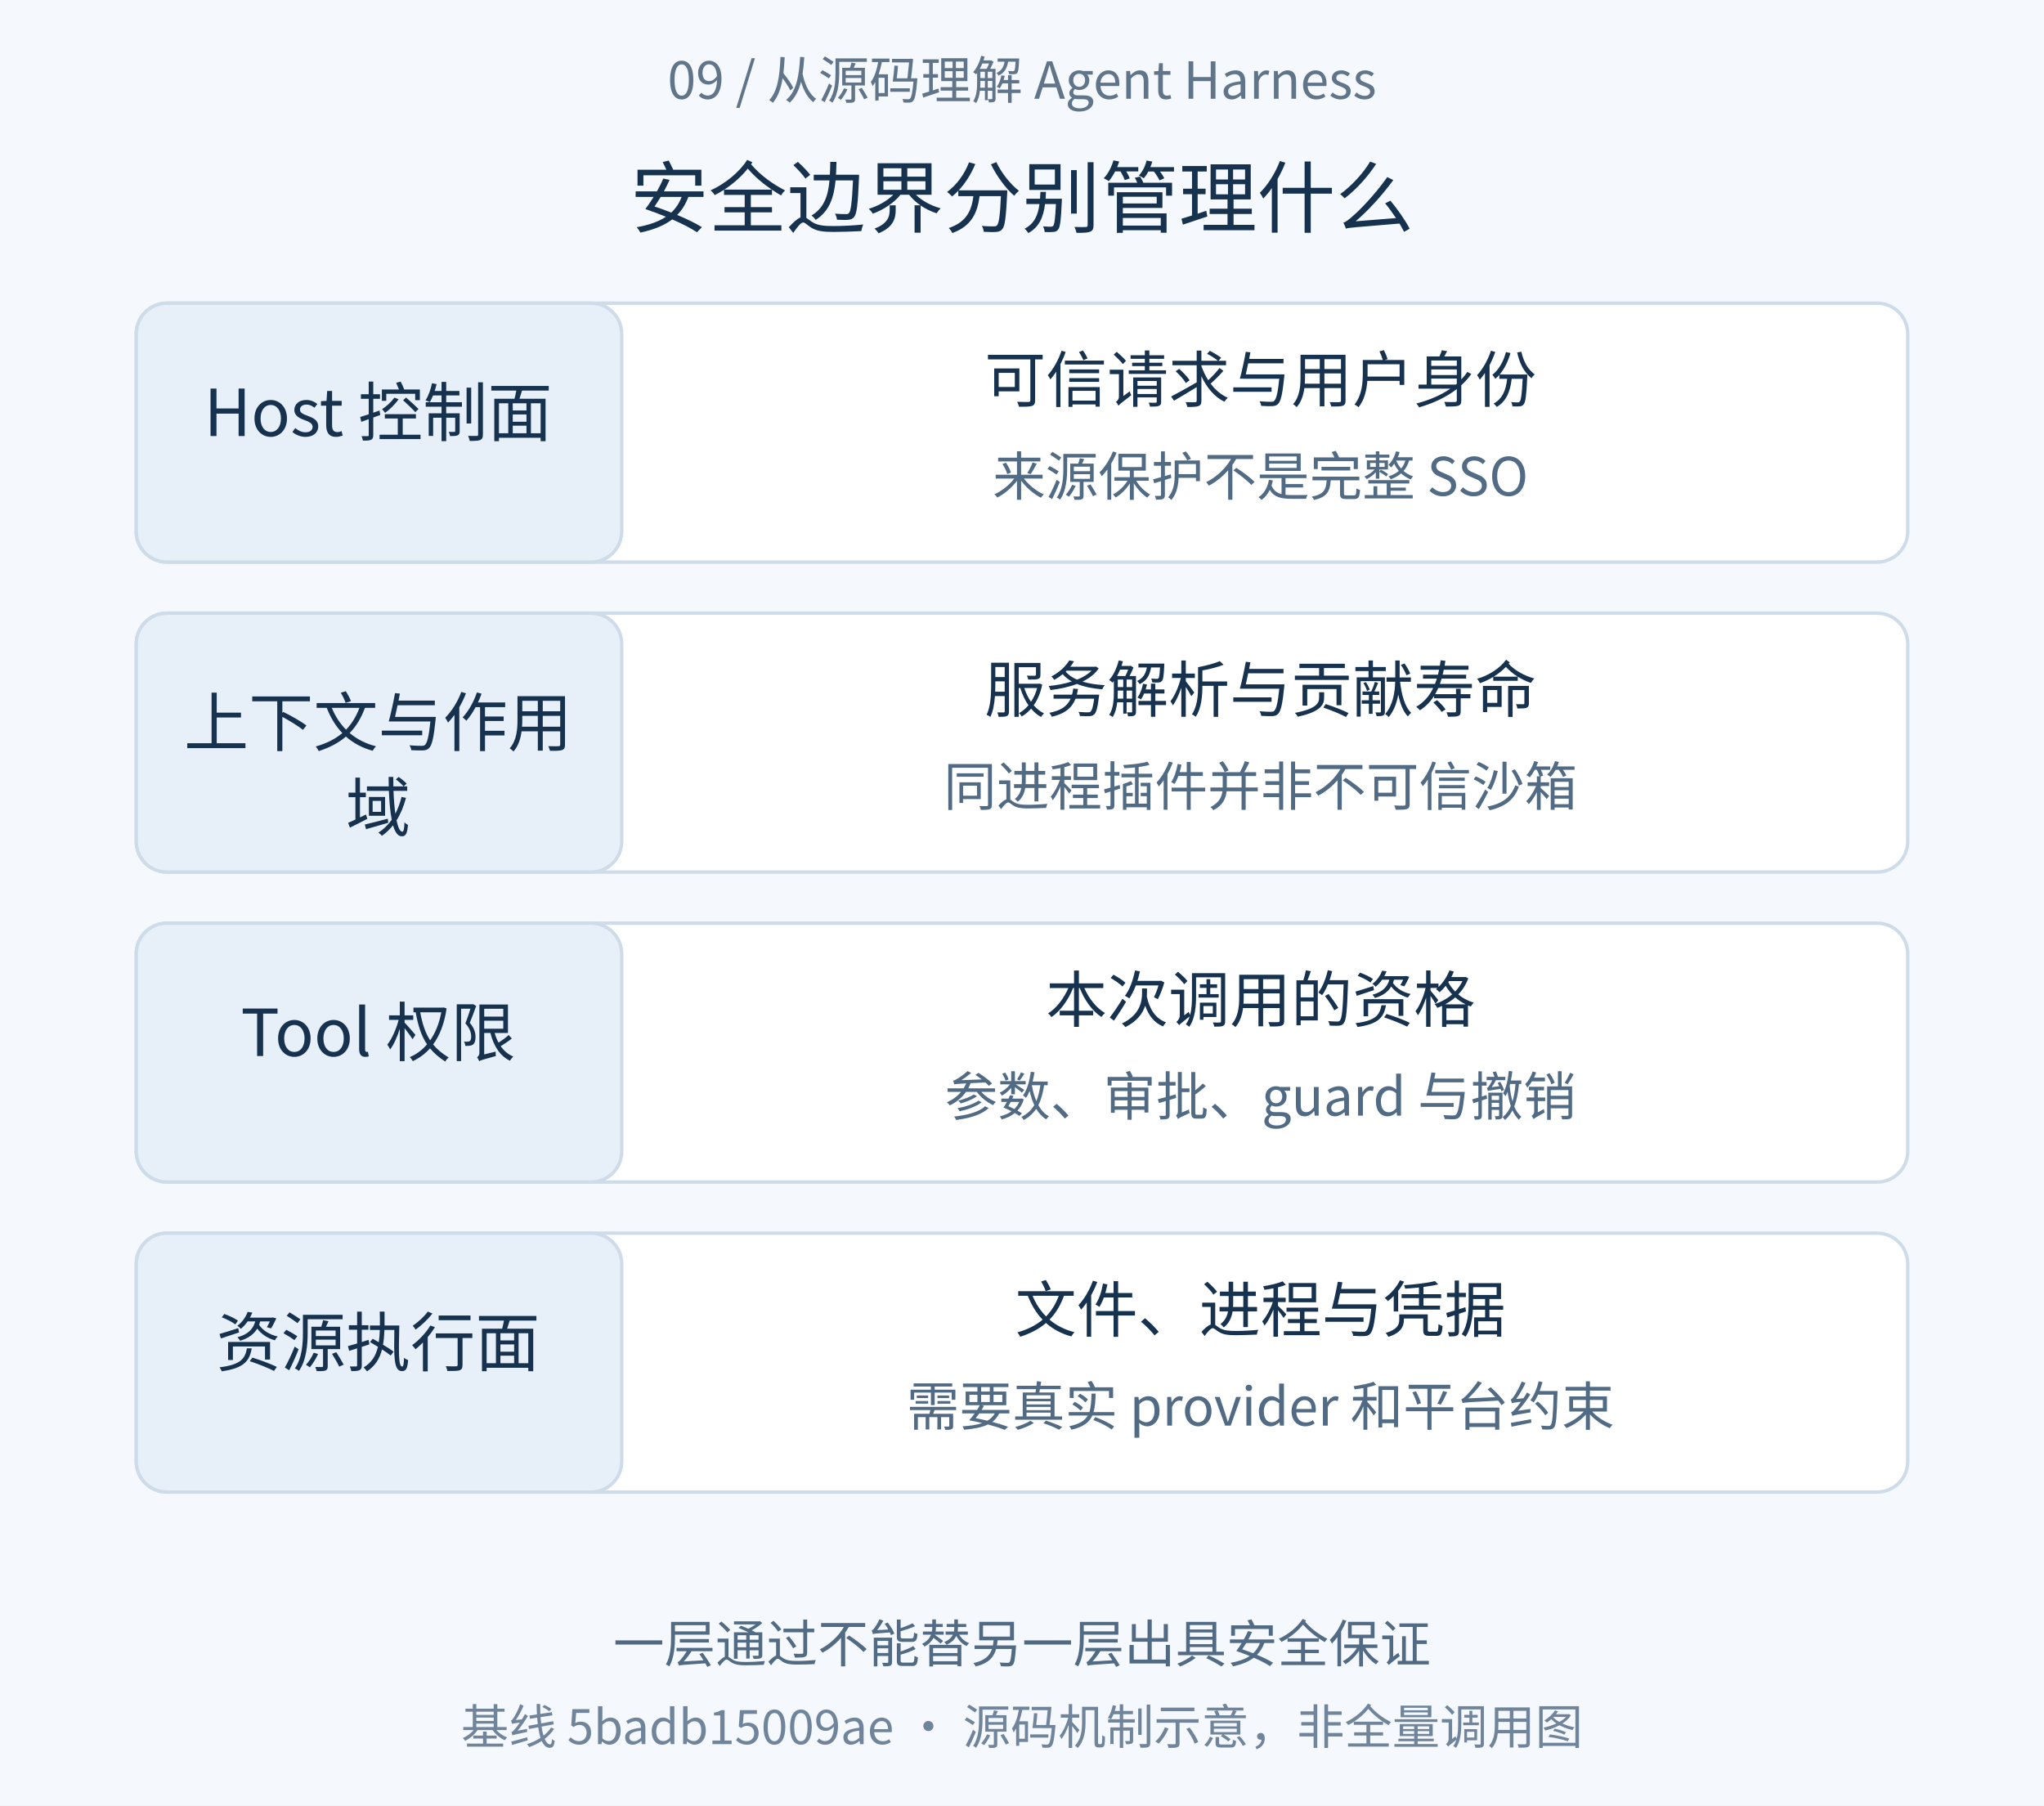
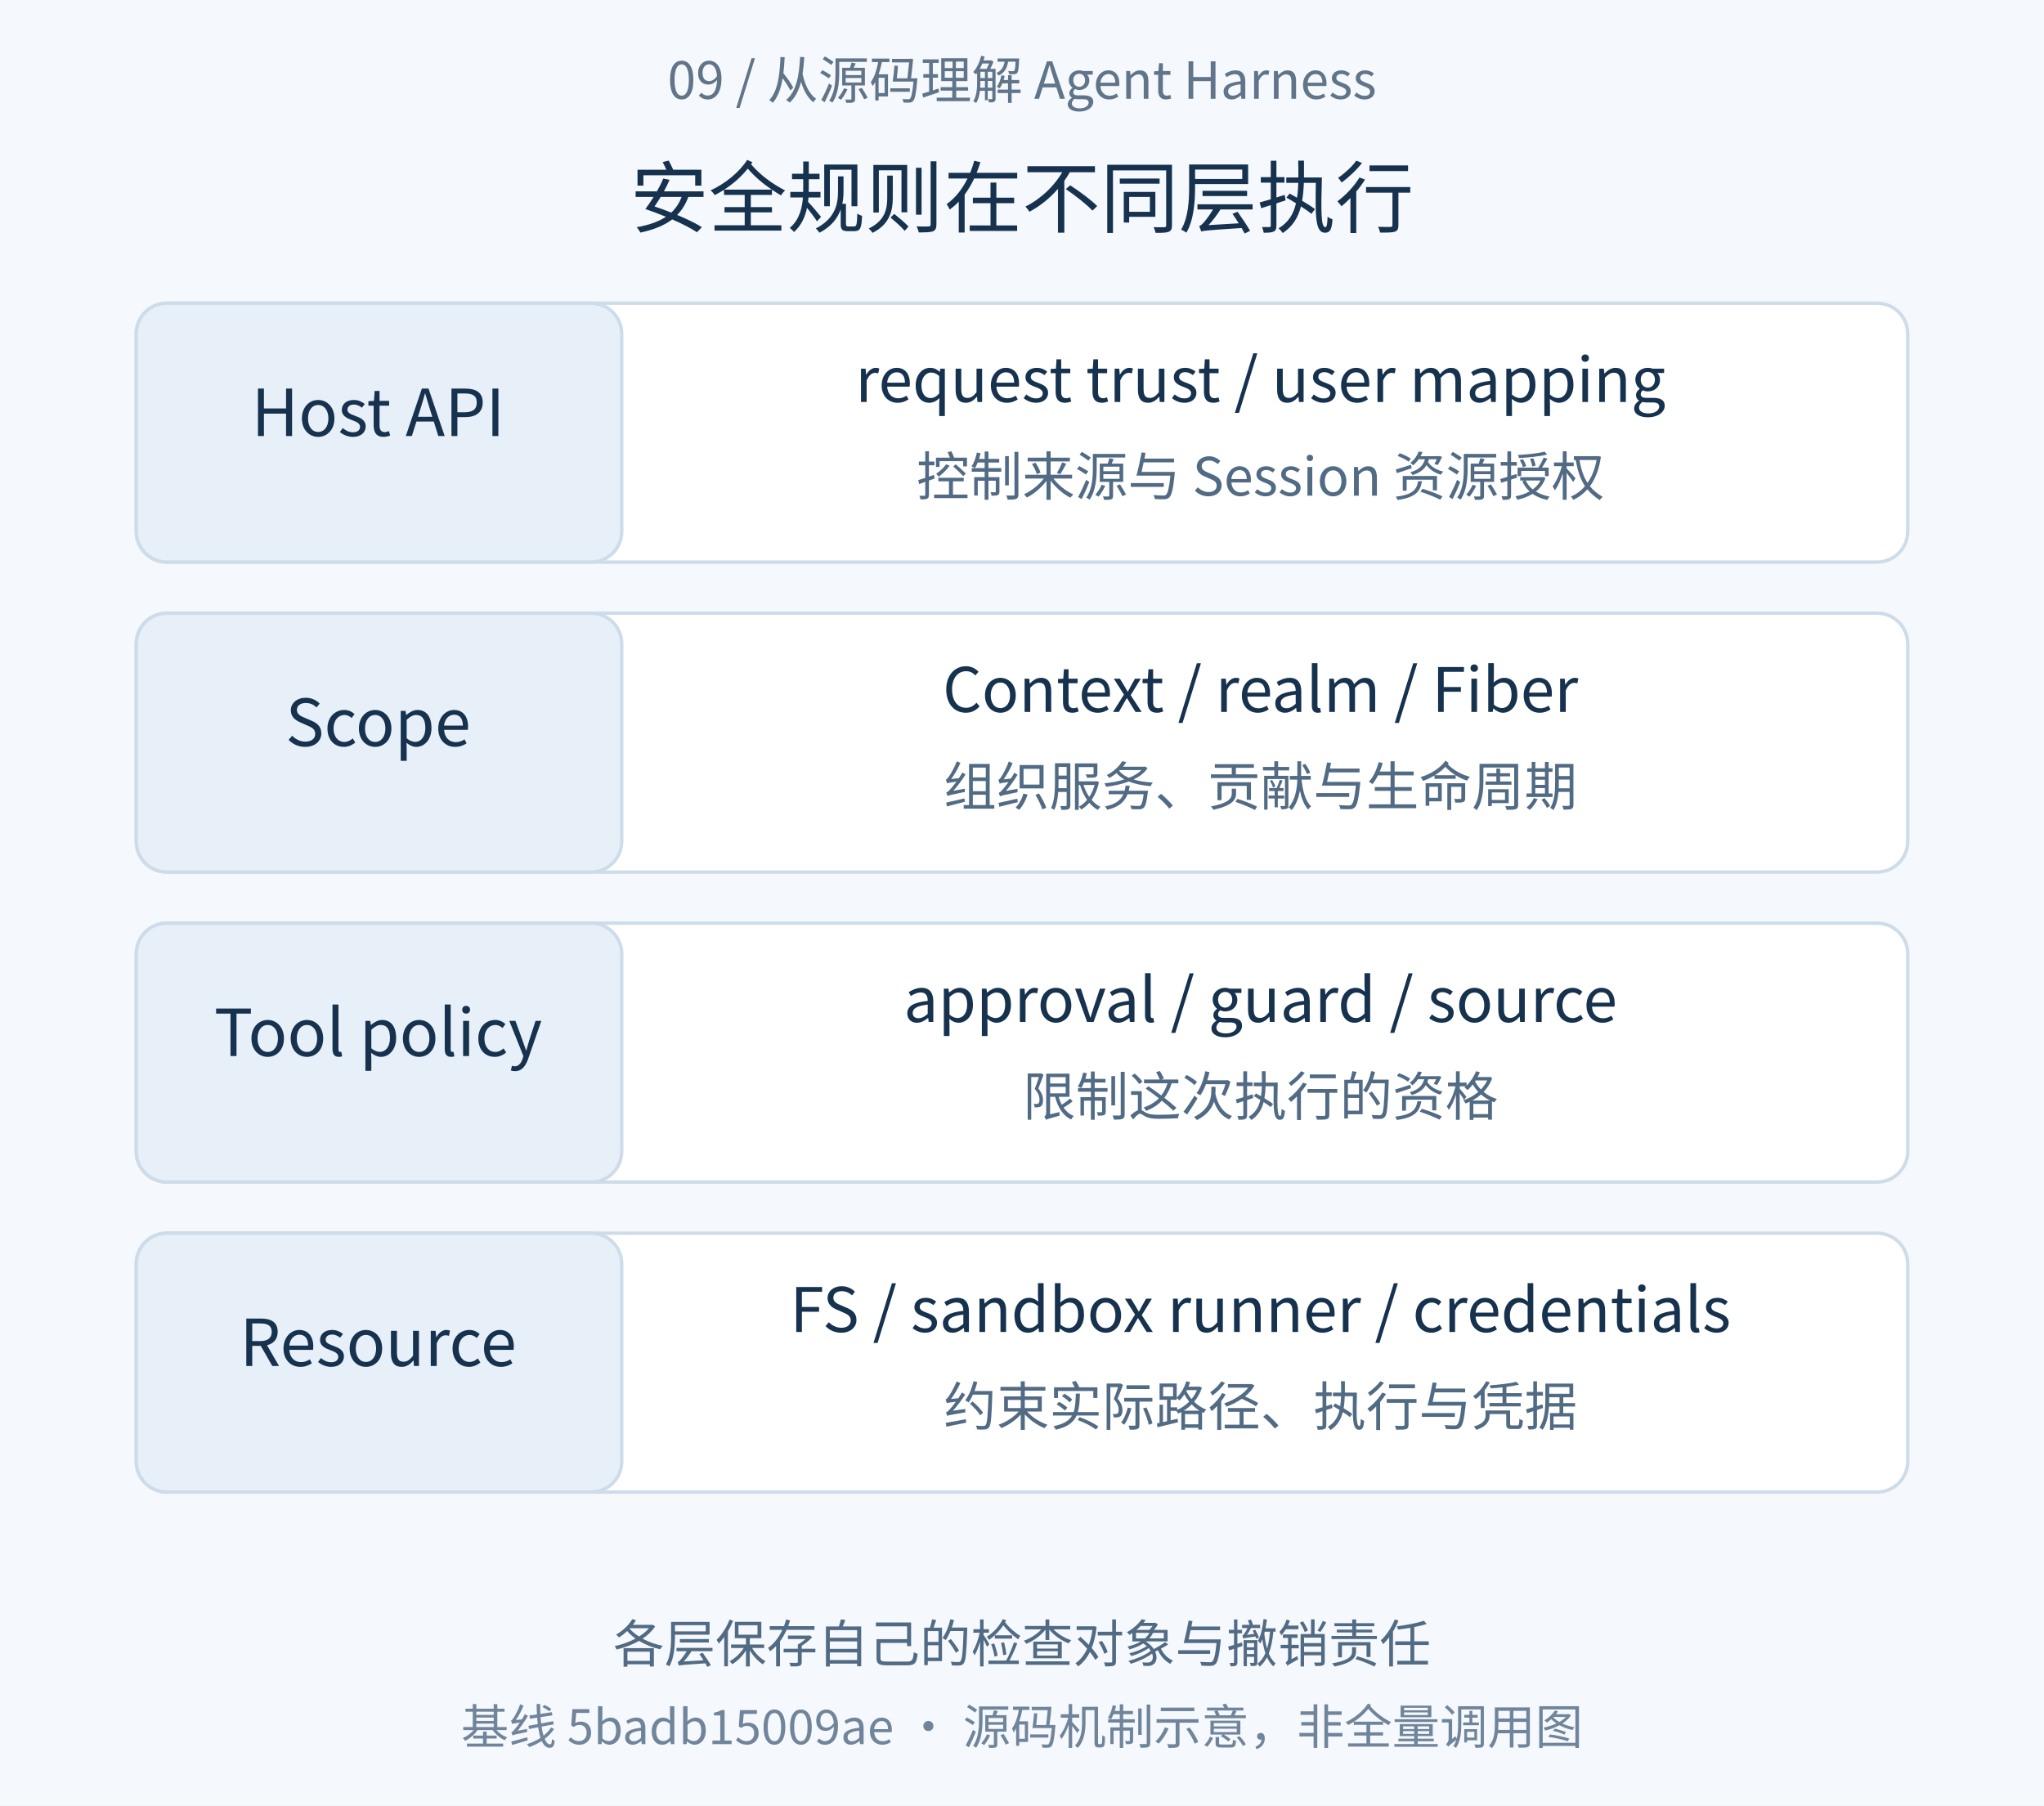
<svg xmlns="http://www.w3.org/2000/svg" width="1200" height="1060" viewBox="0 0 1200 1060">
  <rect width="100%" height="100%" fill="#f5f8fc" />
  <text x="600" y="58" text-anchor="middle" font-family="Heiti SC, PingFang SC, Noto Sans CJK SC, sans-serif" font-size="30" fill="#61758a">09 / 从源码理解 Agent Harness</text>
-   <text x="600" y="133" text-anchor="middle" font-family="Heiti SC, PingFang SC, Noto Sans CJK SC, sans-serif" font-size="46" fill="#16324e">安全边界分别管理什么</text>
+   <text x="600" y="133" text-anchor="middle" font-family="Heiti SC, PingFang SC, Noto Sans CJK SC, sans-serif" font-size="46" fill="#16324e">安全规则在不同层执行</text>
  <rect x="80" y="178" width="1040" height="152" rx="18" fill="#ffffff" stroke="#cedcea" stroke-width="2" />
  <rect x="80" y="178" width="285" height="152" rx="18" fill="#e7eff9" stroke="#cedcea" stroke-width="2" />
-   <text x="222" y="256" text-anchor="middle" font-family="Heiti SC, PingFang SC, Noto Sans CJK SC, sans-serif" font-size="38" fill="#16324e">Host 控制面</text>
-   <text x="740" y="236" text-anchor="middle" font-family="Heiti SC, PingFang SC, Noto Sans CJK SC, sans-serif" font-size="36" fill="#16324e">可信请求与用户身份</text>
-   <text x="740" y="291" text-anchor="middle" font-family="Heiti SC, PingFang SC, Noto Sans CJK SC, sans-serif" font-size="31" fill="#526b85">来源保护不是完整 SSO</text>
+   <text x="222" y="256" text-anchor="middle" font-family="Heiti SC, PingFang SC, Noto Sans CJK SC, sans-serif" font-size="38" fill="#16324e">Host API</text>
+   <text x="740" y="236" text-anchor="middle" font-family="Heiti SC, PingFang SC, Noto Sans CJK SC, sans-serif" font-size="36" fill="#16324e">request trust / user mapping</text>
+   <text x="740" y="291" text-anchor="middle" font-family="Heiti SC, PingFang SC, Noto Sans CJK SC, sans-serif" font-size="31" fill="#526b85">控制来源与 Session 资源授权</text>
  <rect x="80" y="360" width="1040" height="152" rx="18" fill="#ffffff" stroke="#cedcea" stroke-width="2" />
  <rect x="80" y="360" width="285" height="152" rx="18" fill="#e7eff9" stroke="#cedcea" stroke-width="2" />
-   <text x="222" y="438" text-anchor="middle" font-family="Heiti SC, PingFang SC, Noto Sans CJK SC, sans-serif" font-size="38" fill="#16324e">上下文与作用</text>
-   <text x="222" y="488" text-anchor="middle" font-family="Heiti SC, PingFang SC, Noto Sans CJK SC, sans-serif" font-size="38" fill="#16324e">域</text>
-   <text x="740" y="418" text-anchor="middle" font-family="Heiti SC, PingFang SC, Noto Sans CJK SC, sans-serif" font-size="36" fill="#16324e">服务解析与贡献寿命</text>
-   <text x="740" y="473" text-anchor="middle" font-family="Heiti SC, PingFang SC, Noto Sans CJK SC, sans-serif" font-size="31" fill="#526b85">同进程插件并非不可信沙箱</text>
+   <text x="222" y="438" text-anchor="middle" font-family="Heiti SC, PingFang SC, Noto Sans CJK SC, sans-serif" font-size="38" fill="#16324e">Scope</text>
+   <text x="740" y="418" text-anchor="middle" font-family="Heiti SC, PingFang SC, Noto Sans CJK SC, sans-serif" font-size="36" fill="#16324e">Context / realm / Fiber</text>
+   <text x="740" y="473" text-anchor="middle" font-family="Heiti SC, PingFang SC, Noto Sans CJK SC, sans-serif" font-size="31" fill="#526b85">组织服务、贡献与生命周期</text>
  <rect x="80" y="542" width="1040" height="152" rx="18" fill="#ffffff" stroke="#cedcea" stroke-width="2" />
  <rect x="80" y="542" width="285" height="152" rx="18" fill="#e7eff9" stroke="#cedcea" stroke-width="2" />
-   <text x="222" y="620" text-anchor="middle" font-family="Heiti SC, PingFang SC, Noto Sans CJK SC, sans-serif" font-size="38" fill="#16324e">Tool 权限</text>
-   <text x="740" y="600" text-anchor="middle" font-family="Heiti SC, PingFang SC, Noto Sans CJK SC, sans-serif" font-size="36" fill="#16324e">本次调用的资格</text>
-   <text x="740" y="655" text-anchor="middle" font-family="Heiti SC, PingFang SC, Noto Sans CJK SC, sans-serif" font-size="31" fill="#526b85">参数、审批、guard 与撤销</text>
+   <text x="222" y="620" text-anchor="middle" font-family="Heiti SC, PingFang SC, Noto Sans CJK SC, sans-serif" font-size="38" fill="#16324e">Tool policy</text>
+   <text x="740" y="600" text-anchor="middle" font-family="Heiti SC, PingFang SC, Noto Sans CJK SC, sans-serif" font-size="36" fill="#16324e">approval / guard / source</text>
+   <text x="740" y="655" text-anchor="middle" font-family="Heiti SC, PingFang SC, Noto Sans CJK SC, sans-serif" font-size="31" fill="#526b85">限制这次执行的资格</text>
  <rect x="80" y="724" width="1040" height="152" rx="18" fill="#ffffff" stroke="#cedcea" stroke-width="2" />
  <rect x="80" y="724" width="285" height="152" rx="18" fill="#e7eff9" stroke="#cedcea" stroke-width="2" />
-   <text x="222" y="802" text-anchor="middle" font-family="Heiti SC, PingFang SC, Noto Sans CJK SC, sans-serif" font-size="38" fill="#16324e">资源执行面</text>
-   <text x="740" y="782" text-anchor="middle" font-family="Heiti SC, PingFang SC, Noto Sans CJK SC, sans-serif" font-size="36" fill="#16324e">文件、进程与凭据</text>
-   <text x="740" y="837" text-anchor="middle" font-family="Heiti SC, PingFang SC, Noto Sans CJK SC, sans-serif" font-size="31" fill="#526b85">需要真实 provider 和平台约束</text>
-   <text x="600" y="976" text-anchor="middle" font-family="Heiti SC, PingFang SC, Noto Sans CJK SC, sans-serif" font-size="30" fill="#526b85">一层通过不能替另一层出具安全保证</text>
+   <text x="222" y="802" text-anchor="middle" font-family="Heiti SC, PingFang SC, Noto Sans CJK SC, sans-serif" font-size="38" fill="#16324e">Resource</text>
+   <text x="740" y="782" text-anchor="middle" font-family="Heiti SC, PingFang SC, Noto Sans CJK SC, sans-serif" font-size="36" fill="#16324e">FS / sandbox runner / credentials</text>
+   <text x="740" y="837" text-anchor="middle" font-family="Heiti SC, PingFang SC, Noto Sans CJK SC, sans-serif" font-size="31" fill="#526b85">约束实际路径、执行与凭据</text>
+   <text x="600" y="976" text-anchor="middle" font-family="Heiti SC, PingFang SC, Noto Sans CJK SC, sans-serif" font-size="30" fill="#526b85">各层保存自己的检查对象与撤销责任</text>
  <text x="600" y="1024" text-anchor="middle" font-family="Heiti SC, PingFang SC, Noto Sans CJK SC, sans-serif" font-size="28" fill="#70859b">基线 5badb15009ae · 源码机制示意，非全量调用图</text>
</svg>
